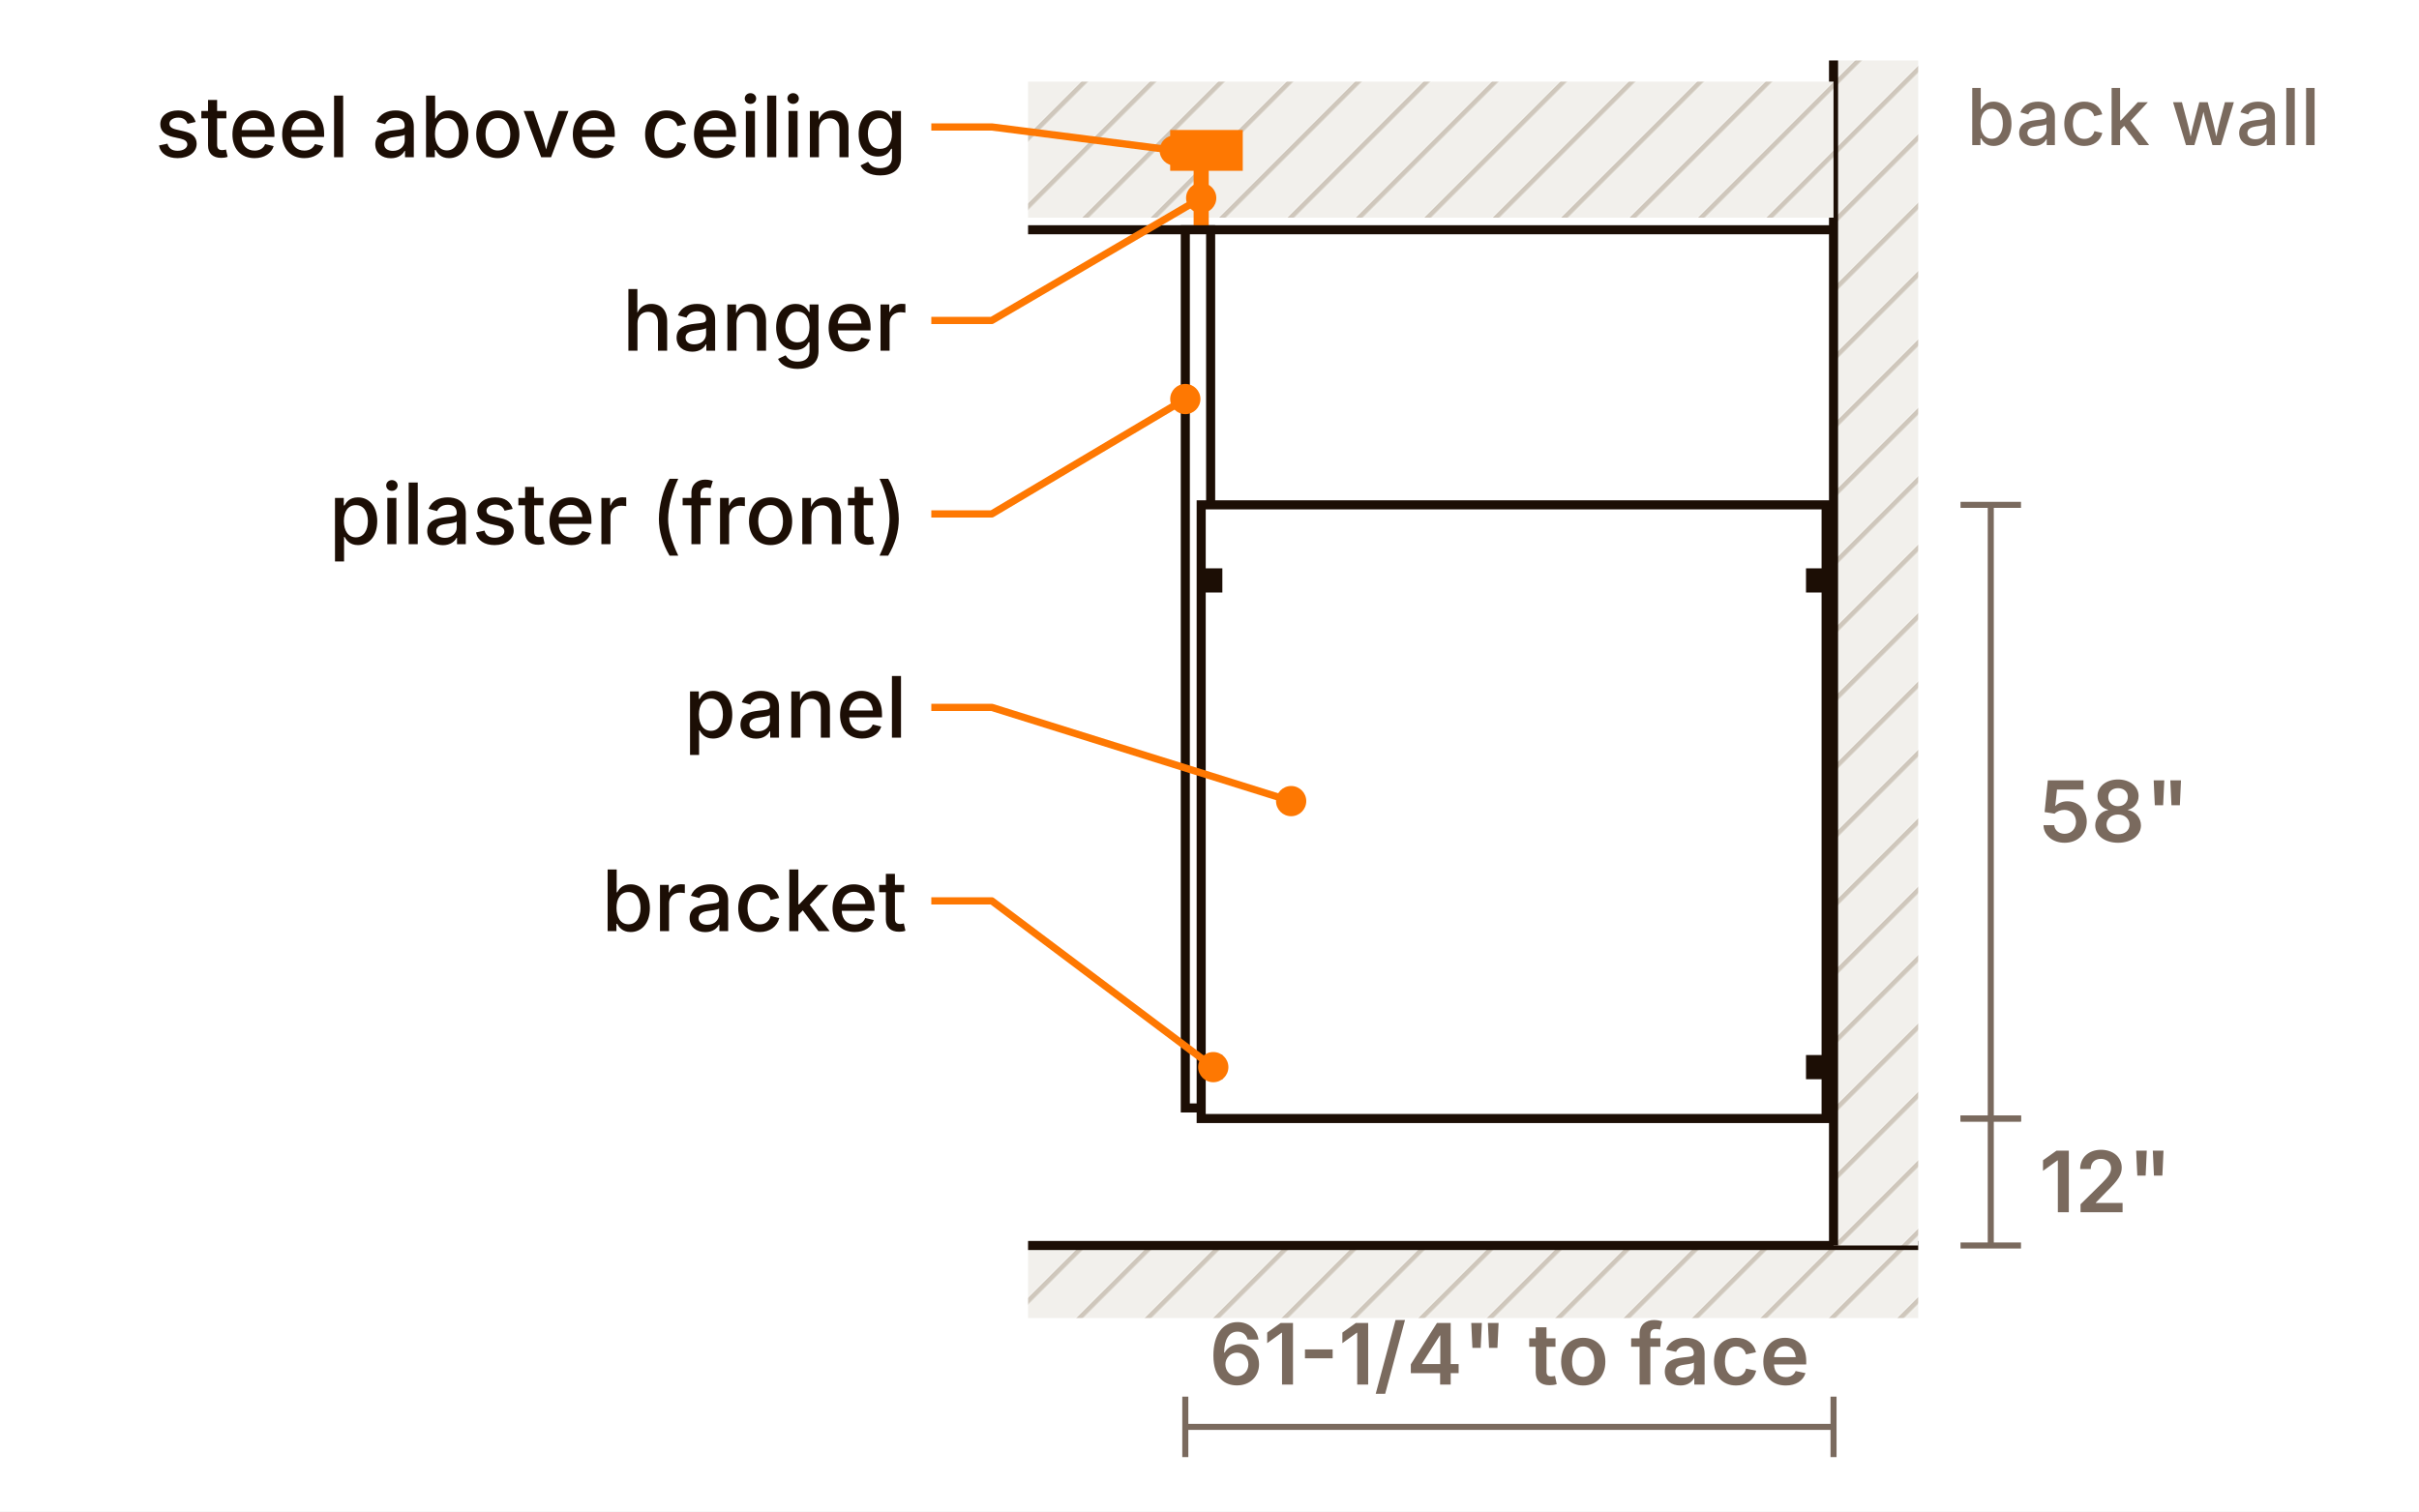
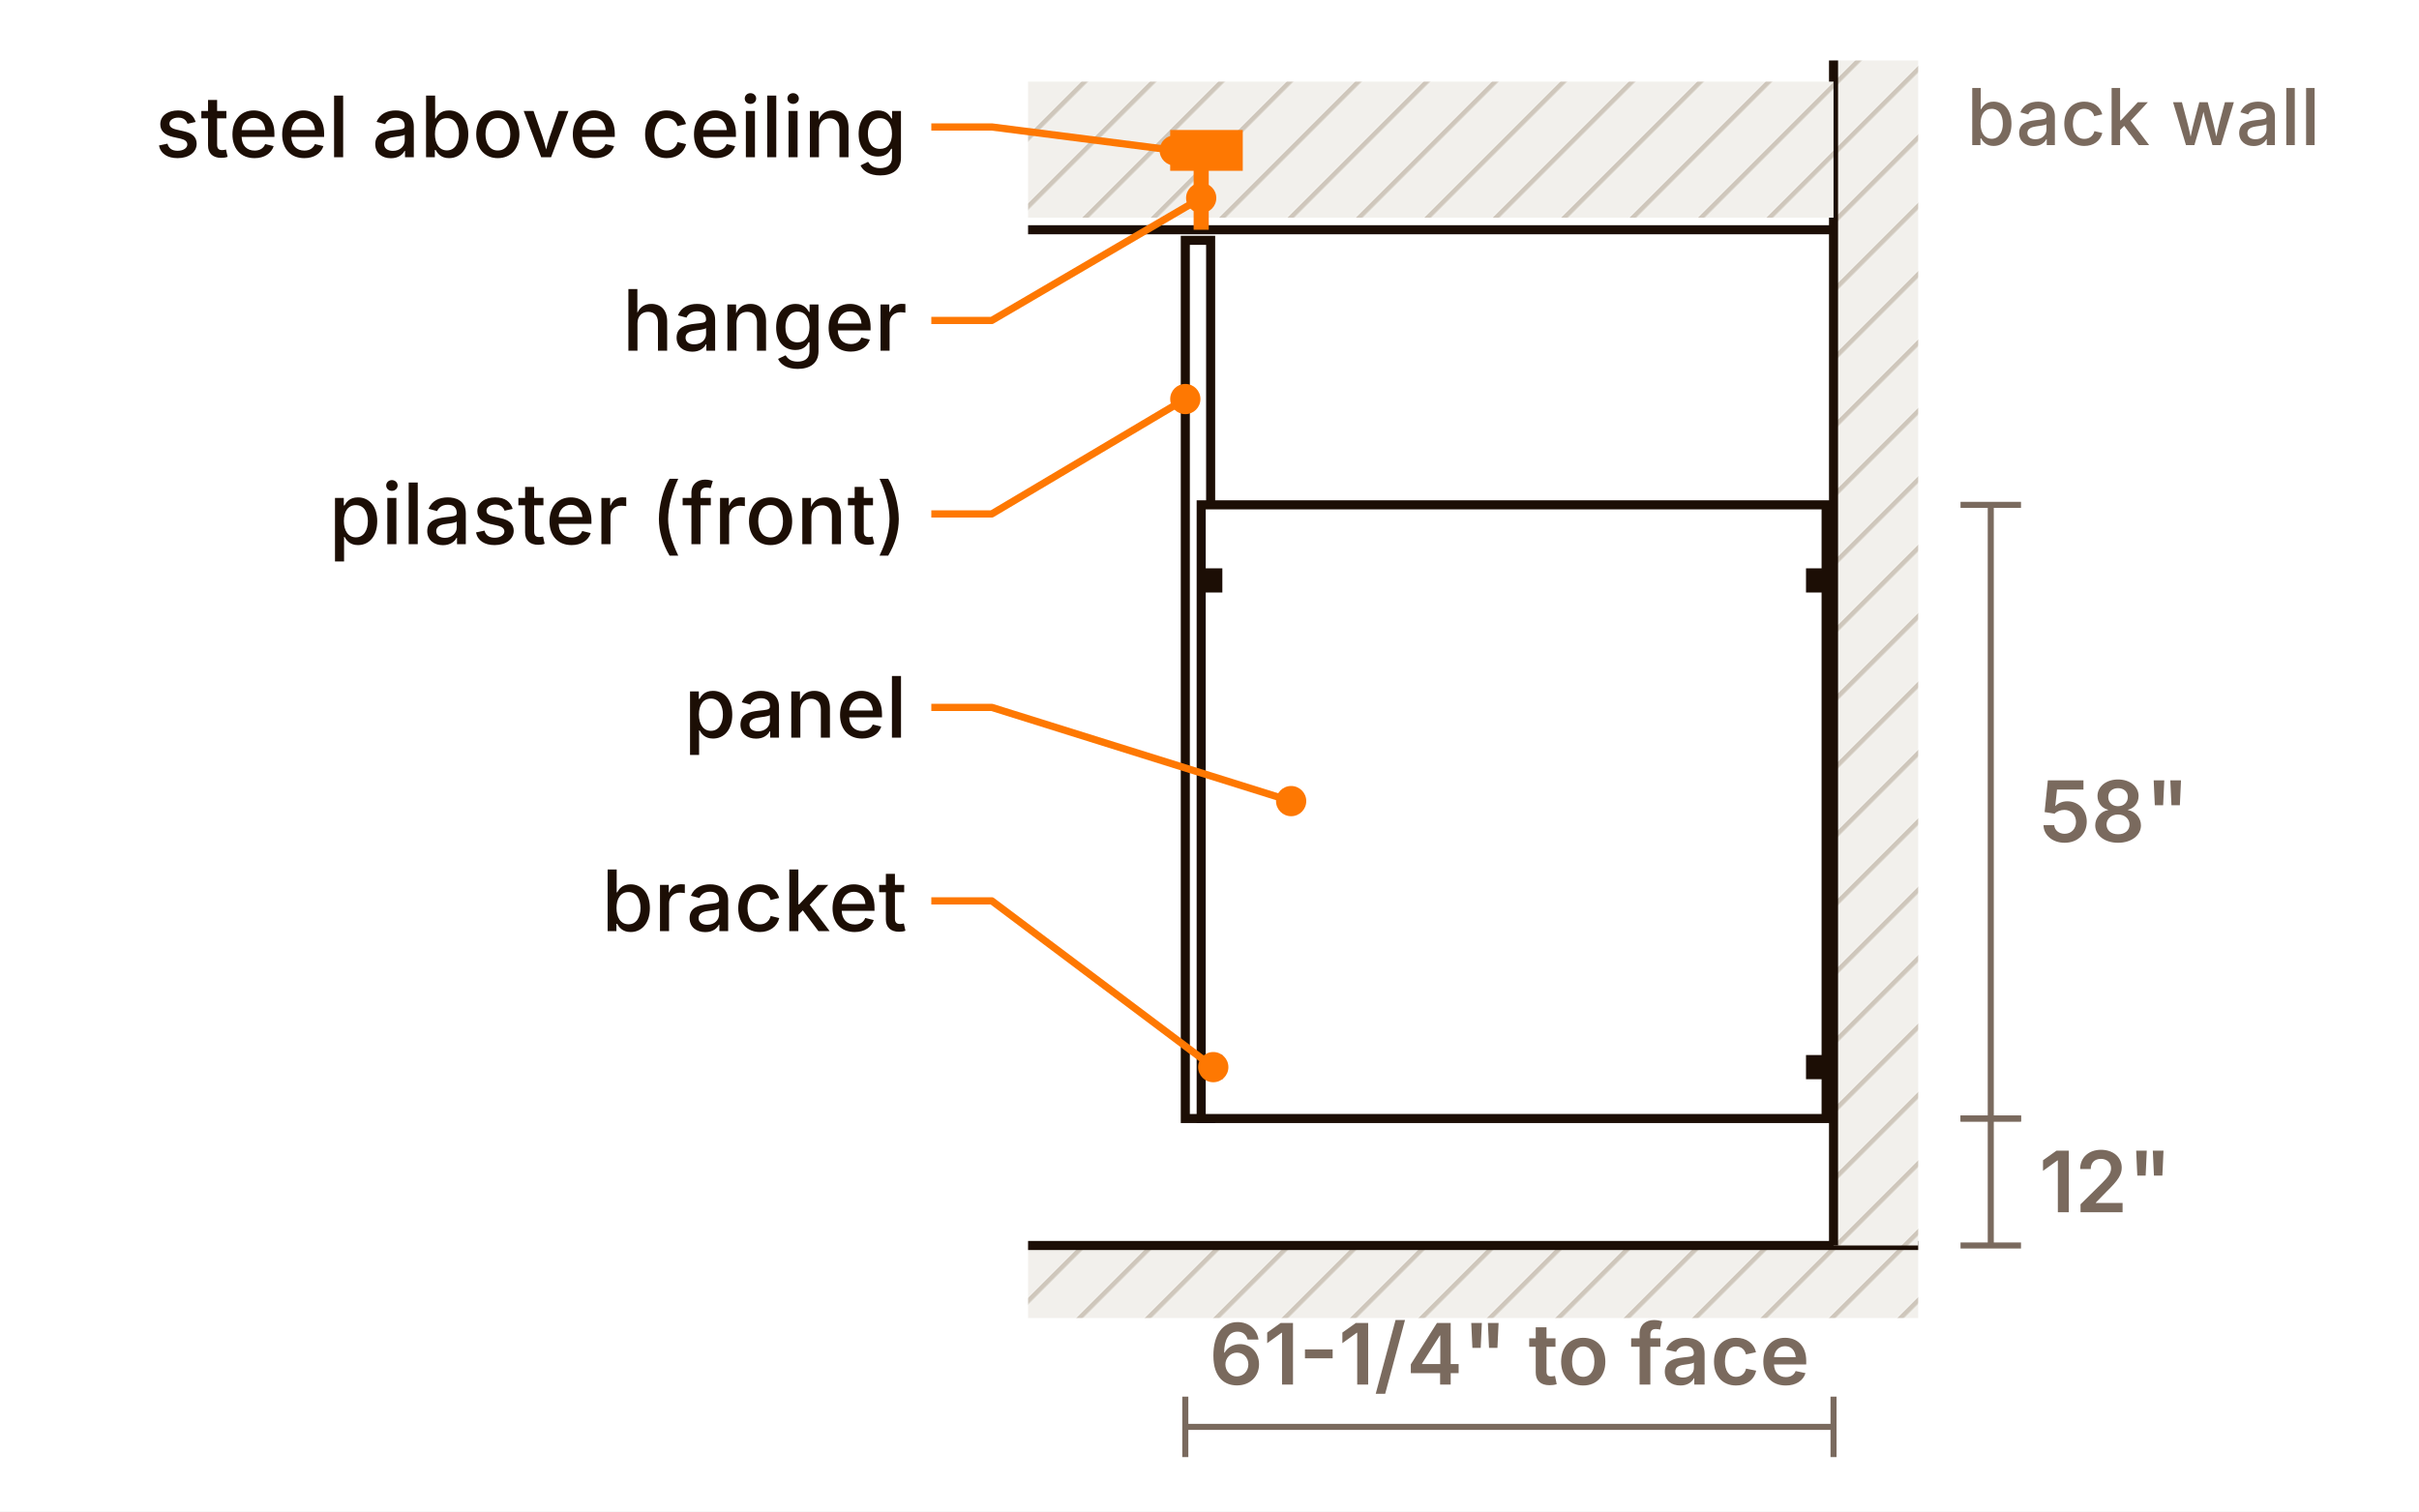
<svg xmlns="http://www.w3.org/2000/svg" viewBox="0 0 400 250" width="400" height="250" role="img" aria-labelledby="t-mounting-ceiling-hung-side d-mounting-ceiling-hung-side" font-family="Inter, ui-sans-serif, system-ui, sans-serif">
  <defs>
    <pattern id="hatch-mounting-ceiling-hung-side" width="8" height="8" patternUnits="userSpaceOnUse" patternTransform="rotate(45)">
      <rect width="8" height="8" fill="#f2f0ec" />
      <line x1="0" y1="0" x2="0" y2="8" stroke="#cfc7bc" stroke-width="1.5" />
    </pattern>
    <marker id="tick-mounting-ceiling-hung-side" viewBox="0 0 10 10" refX="5" refY="5" markerWidth="8" markerHeight="8" orient="auto">
      <path d="M2 8 L8 2" stroke="#7a6a5e" stroke-width="1.5" />
    </marker>
  </defs>
  <rect width="400" height="250" fill="#ffffff" />
  <rect x="170" y="206" width="147.188" height="12" fill="url(#hatch-mounting-ceiling-hung-side)" stroke="none" stroke-width="1.5" />
  <line x1="170" y1="206" x2="317.188" y2="206" stroke="#1c0e05" stroke-width="1.5" />
  <rect x="303.188" y="10" width="14" height="196" fill="url(#hatch-mounting-ceiling-hung-side)" stroke="none" stroke-width="1.5" />
  <line x1="303.188" y1="10" x2="303.188" y2="206" stroke="#1c0e05" stroke-width="1.5" />
  <line x1="170" y1="38" x2="303.188" y2="38" stroke="#1c0e05" stroke-width="1.5" />
  <rect x="170" y="13.5" width="133.188" height="22.5" fill="url(#hatch-mounting-ceiling-hung-side)" stroke="none" stroke-width="1.5" />
  <rect x="194.25" y="22.25" width="10.5" height="5.25" fill="#fe7802" stroke="#fe7802" stroke-width="1.5" />
  <line x1="198.625" y1="27.5" x2="198.625" y2="38" stroke="#fe7802" stroke-width="2.5" />
-   <rect x="196" y="38" width="4.188" height="145.25" fill="#ffffff" stroke="#1c0e05" stroke-width="1.5" />
+   <rect x="196" y="39.75" width="4.188" height="145.25" fill="#ffffff" stroke="#1c0e05" stroke-width="1.5" />
  <rect x="198.625" y="83.5" width="103.337" height="101.5" fill="#ffffff" stroke="#1c0e05" stroke-width="1.5" />
  <rect x="198.625" y="94" width="3.5" height="4" fill="#1c0e05" stroke="none" stroke-width="1.5" />
  <rect x="298.637" y="94" width="3.5" height="4" fill="#1c0e05" stroke="none" stroke-width="1.5" />
  <rect x="198.625" y="174.5" width="3.5" height="4" fill="#1c0e05" stroke="none" stroke-width="1.5" />
  <rect x="298.637" y="174.5" width="3.5" height="4" fill="#1c0e05" stroke="none" stroke-width="1.5" />
  <line x1="196" y1="236" x2="303.188" y2="236" stroke="#7a6a5e" stroke-width="1" />
  <line x1="196" y1="231" x2="196" y2="241" stroke="#7a6a5e" stroke-width="1" />
  <line x1="303.188" y1="231" x2="303.188" y2="241" stroke="#7a6a5e" stroke-width="1" />
  <text x="249.594" y="229" font-size="14" font-weight="600" fill="#7a6a5e" text-anchor="middle">61-1/4" to face</text>
  <line x1="329.188" y1="83.5" x2="329.188" y2="185" stroke="#7a6a5e" stroke-width="1" />
  <line x1="324.188" y1="83.5" x2="334.188" y2="83.5" stroke="#7a6a5e" stroke-width="1" />
  <line x1="324.188" y1="185" x2="334.188" y2="185" stroke="#7a6a5e" stroke-width="1" />
  <text x="337.188" y="139.25" font-size="14" font-weight="600" fill="#7a6a5e" text-anchor="start">58"</text>
  <line x1="329.188" y1="185" x2="329.188" y2="206" stroke="#7a6a5e" stroke-width="1" />
  <line x1="324.188" y1="185" x2="334.188" y2="185" stroke="#7a6a5e" stroke-width="1" />
  <line x1="324.188" y1="206" x2="334.188" y2="206" stroke="#7a6a5e" stroke-width="1" />
  <text x="337.188" y="200.5" font-size="14" font-weight="600" fill="#7a6a5e" text-anchor="start">12"</text>
  <text x="325.188" y="24" font-size="13" font-weight="500" fill="#7a6a5e" text-anchor="start">back wall</text>
  <path d="M154 21 H164 L194.25 24.875" fill="none" stroke="#fe7802" stroke-width="1.2" stroke-linejoin="round" />
  <circle cx="194.25" cy="24.875" r="2.5" fill="#fe7802" />
  <text x="150" y="26" font-size="14" font-weight="500" fill="#1c0e05" text-anchor="end" paint-order="stroke" stroke="#fff" stroke-width="4">steel above ceiling</text>
  <path d="M154 53 H164 L198.625 32.75" fill="none" stroke="#fe7802" stroke-width="1.2" stroke-linejoin="round" />
  <circle cx="198.625" cy="32.75" r="2.5" fill="#fe7802" />
  <text x="150" y="58" font-size="14" font-weight="500" fill="#1c0e05" text-anchor="end" paint-order="stroke" stroke="#fff" stroke-width="4">hanger</text>
  <path d="M154 85 H164 L196 66" fill="none" stroke="#fe7802" stroke-width="1.2" stroke-linejoin="round" />
  <circle cx="196" cy="66" r="2.5" fill="#fe7802" />
  <text x="150" y="90" font-size="14" font-weight="500" fill="#1c0e05" text-anchor="end" paint-order="stroke" stroke="#fff" stroke-width="4">pilaster (front)</text>
  <path d="M154 117 H164 L213.5 132.5" fill="none" stroke="#fe7802" stroke-width="1.2" stroke-linejoin="round" />
  <circle cx="213.5" cy="132.5" r="2.5" fill="#fe7802" />
  <text x="150" y="122" font-size="14" font-weight="500" fill="#1c0e05" text-anchor="end" paint-order="stroke" stroke="#fff" stroke-width="4">panel</text>
  <path d="M154 149 H164 L200.625 176.5" fill="none" stroke="#fe7802" stroke-width="1.2" stroke-linejoin="round" />
  <circle cx="200.625" cy="176.5" r="2.5" fill="#fe7802" />
  <text x="150" y="154" font-size="14" font-weight="500" fill="#1c0e05" text-anchor="end" paint-order="stroke" stroke="#fff" stroke-width="4">bracket</text>
</svg>
